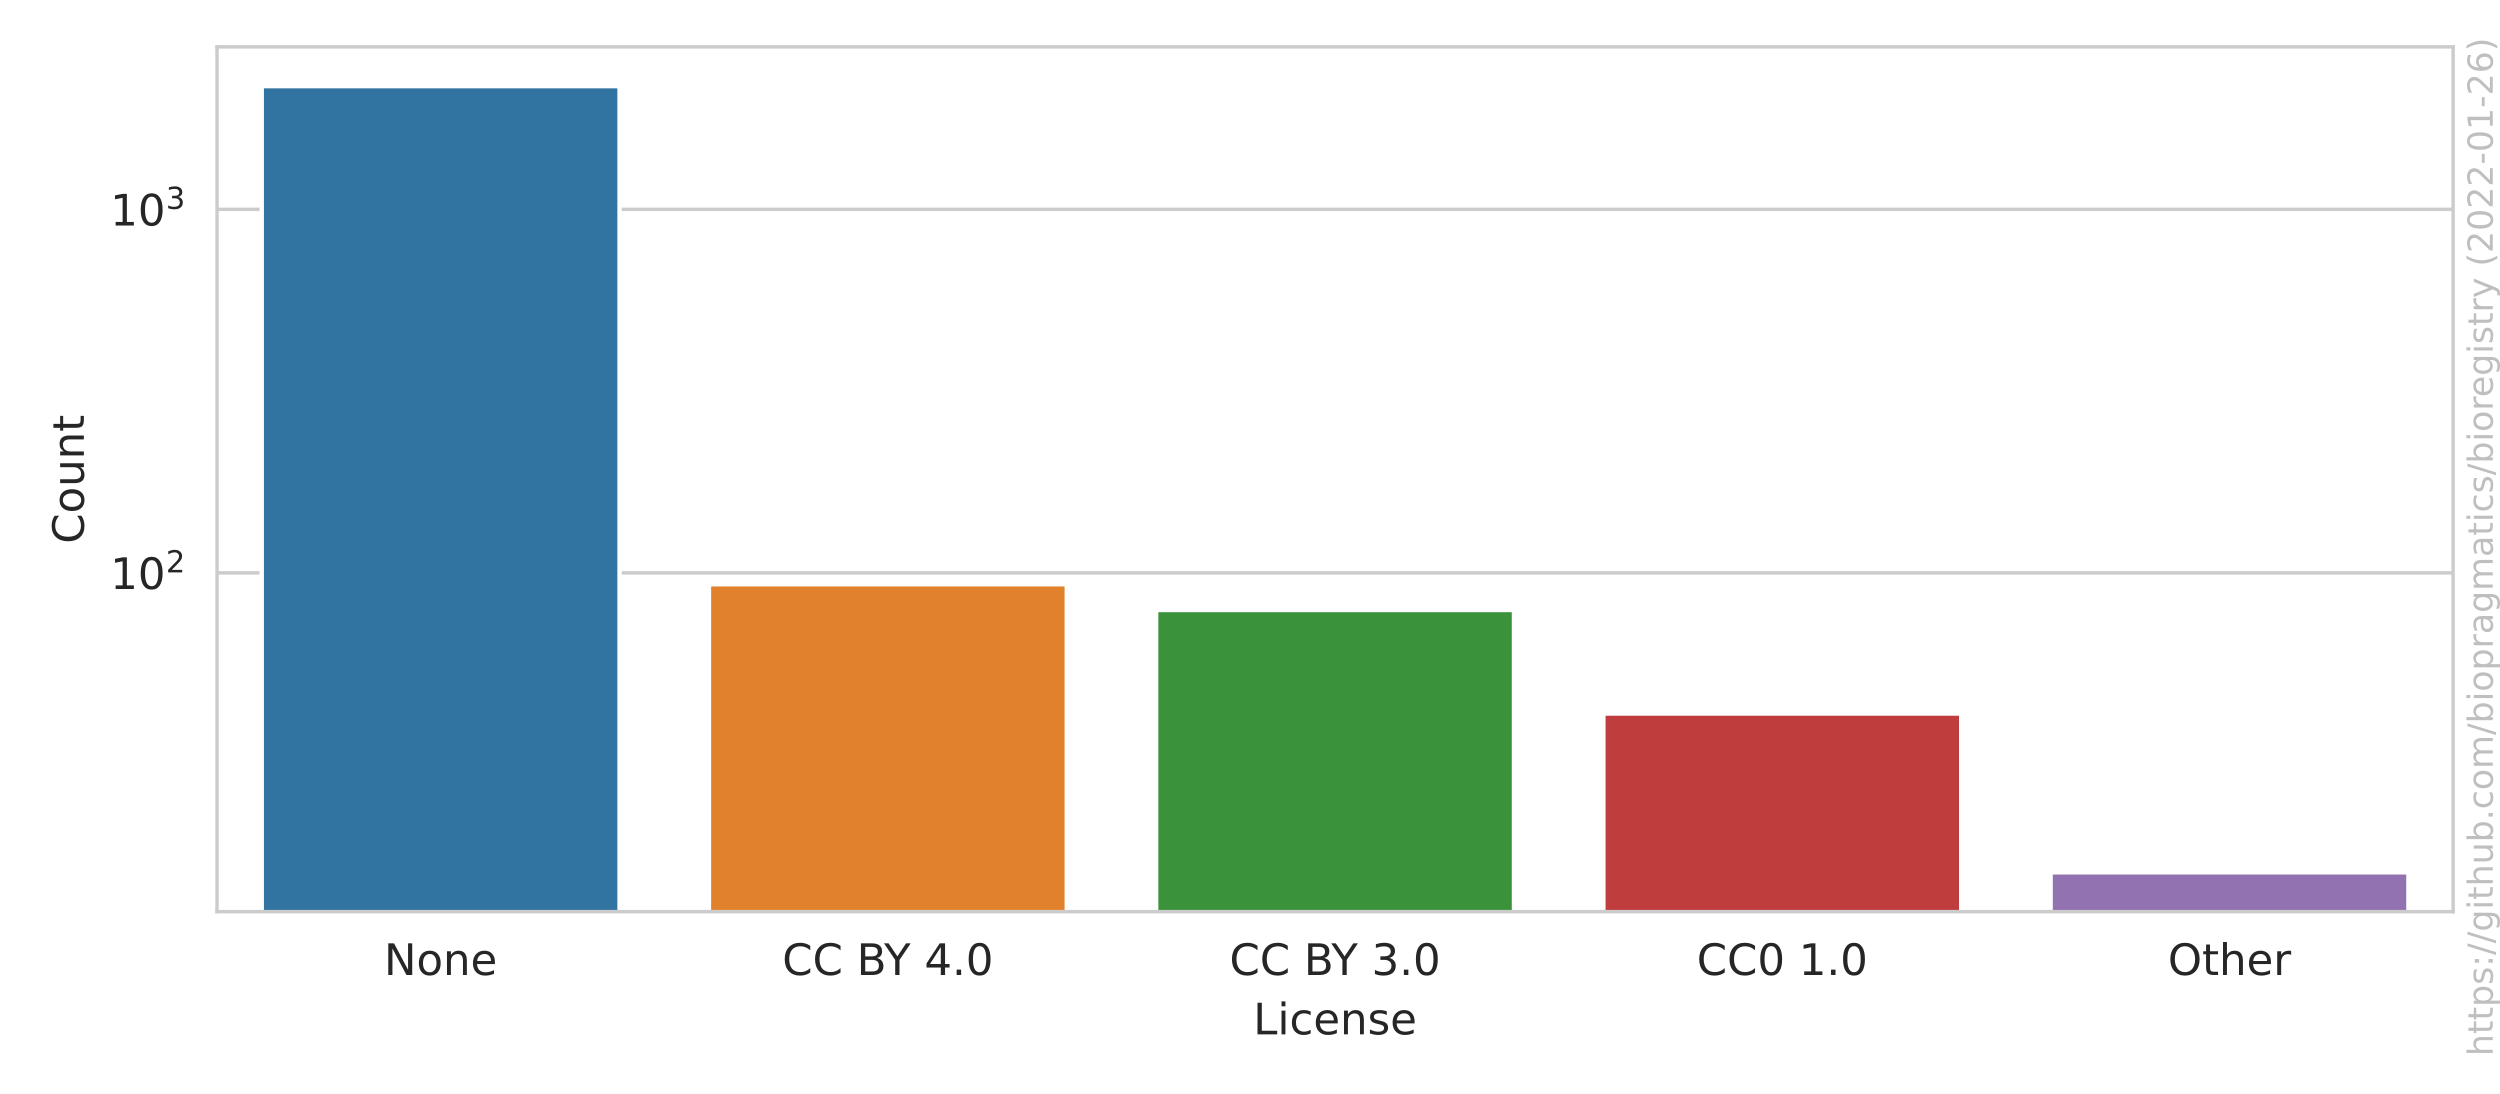
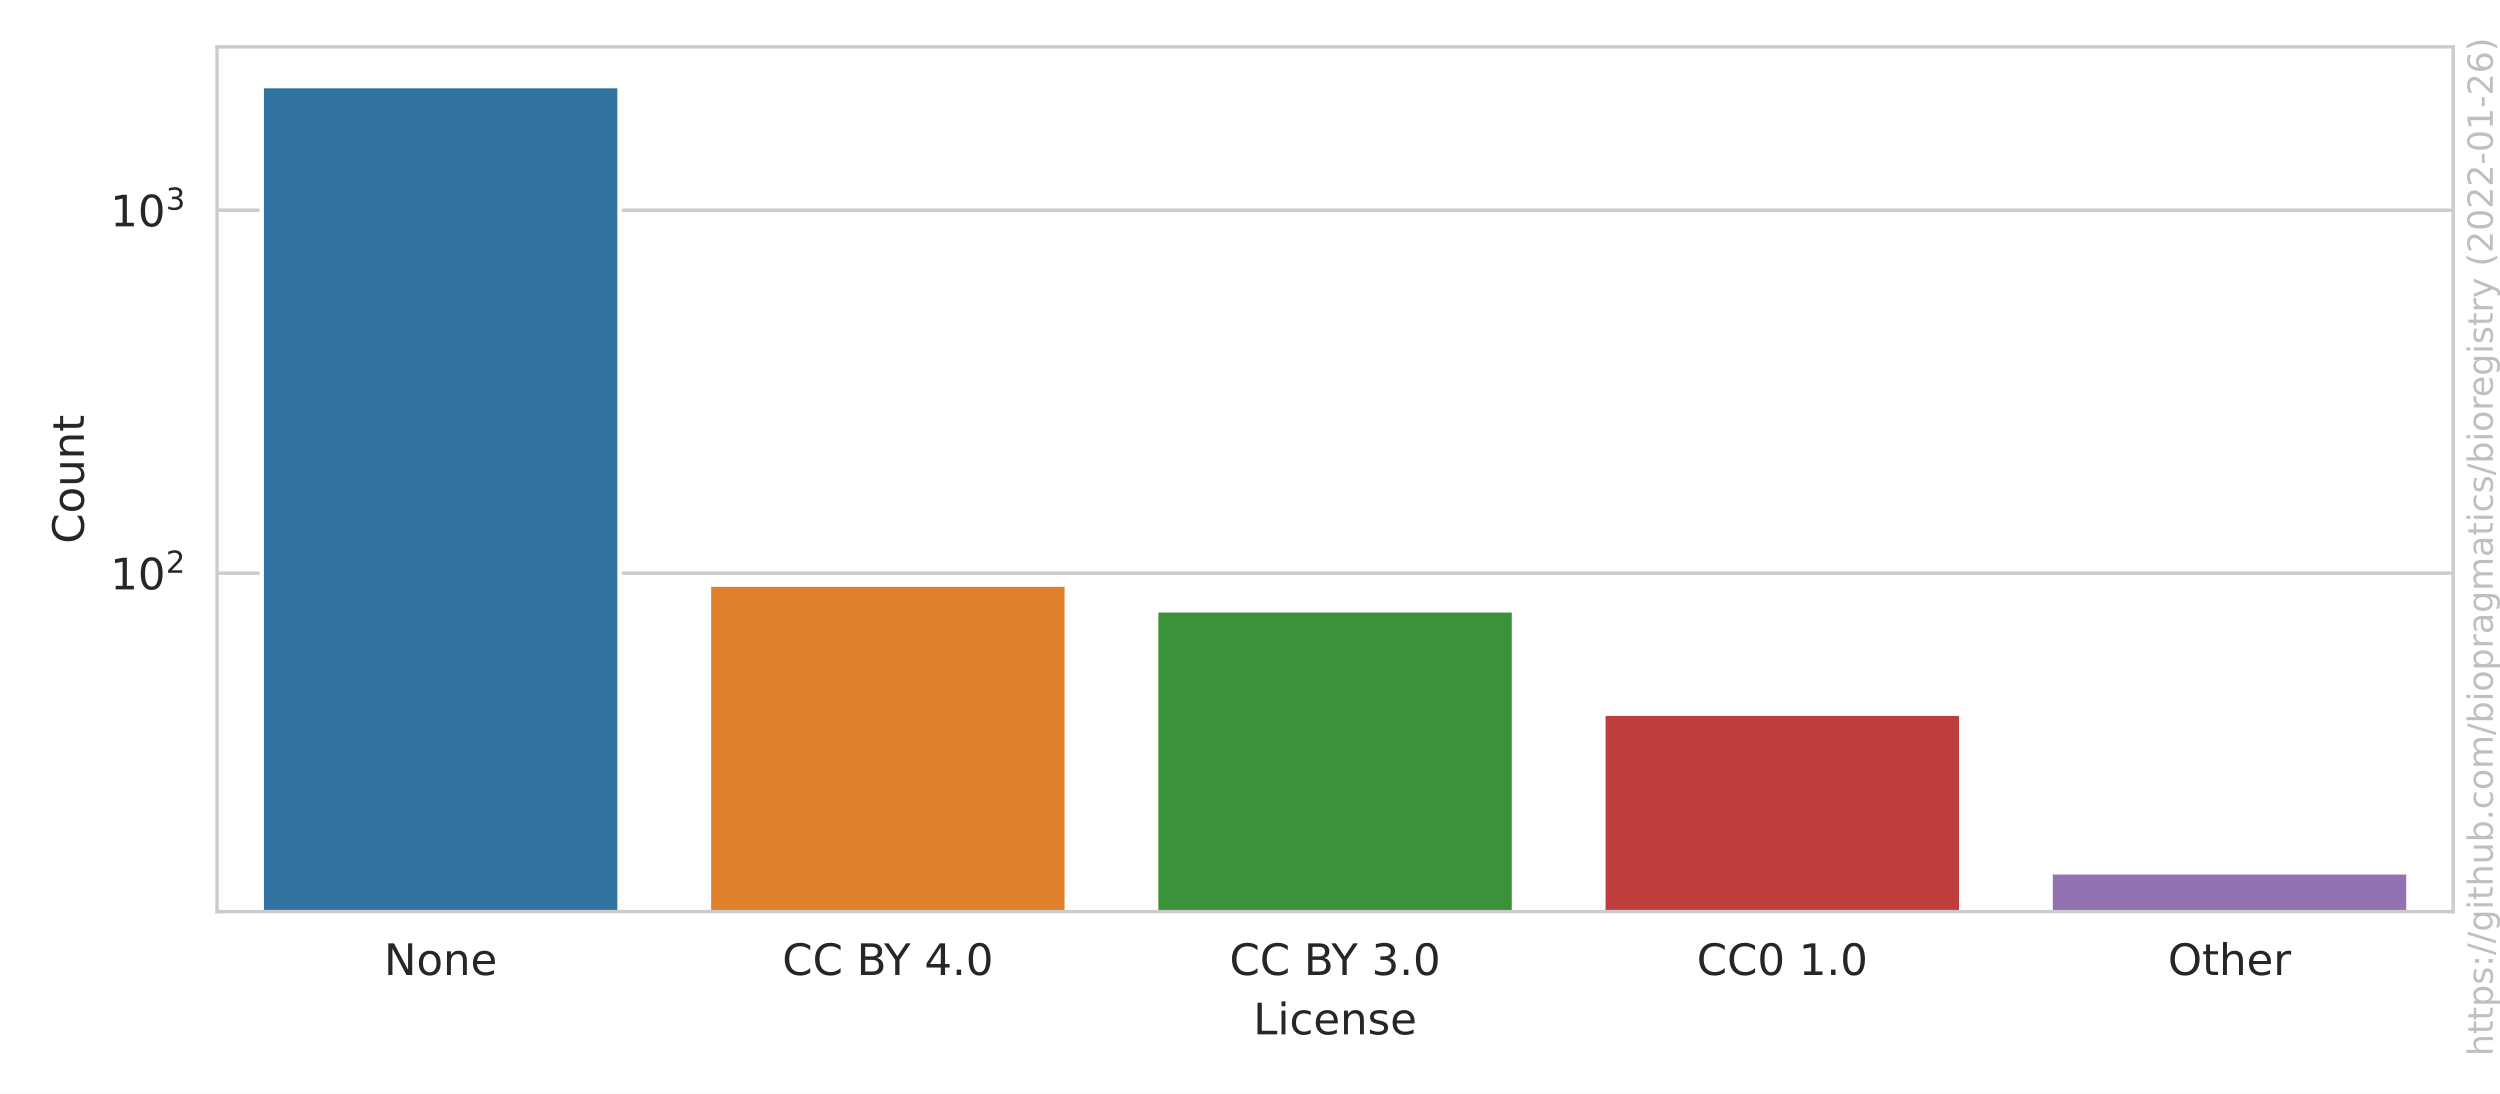
<svg xmlns="http://www.w3.org/2000/svg" xmlns:xlink="http://www.w3.org/1999/xlink" width="576pt" height="252pt" viewBox="0 0 576 252" version="1.1">
  <defs>
    <style type="text/css">*{stroke-linejoin: round; stroke-linecap: butt}</style>
  </defs>
  <g id="figure_1">
    <g id="patch_1">
      <path d="M 0 252  L 576 252  L 576 0  L 0 0  z " style="fill: #ffffff" />
    </g>
    <g id="axes_1">
      <g id="patch_2">
        <path d="M 50.003 210.04  L 565.2 210.04  L 565.2 10.8  L 50.003 10.8  z " style="fill: #ffffff" />
      </g>
      <g id="matplotlib.axis_1">
        <g id="xtick_1">
          <g id="text_1">
            <g style="fill: #262626" transform="translate(88.4771 224.6384)scale(0.1 -0.1)">
              <defs>
                <path id="DejaVuSans-4e" d="M 628 4666  L 1478 4666  L 3547 763  L 3547 4666  L 4159 4666  L 4159 0  L 3309 0  L 1241 3903  L 1241 0  L 628 0  L 628 4666  z " transform="scale(0.015625)" />
                <path id="DejaVuSans-6f" d="M 1959 3097  Q 1497 3097 1228 2736  Q 959 2375 959 1747  Q 959 1119 1226 758  Q 1494 397 1959 397  Q 2419 397 2687 759  Q 2956 1122 2956 1747  Q 2956 2369 2687 2733  Q 2419 3097 1959 3097  z M 1959 3584  Q 2709 3584 3137 3096  Q 3566 2609 3566 1747  Q 3566 888 3137 398  Q 2709 -91 1959 -91  Q 1206 -91 779 398  Q 353 888 353 1747  Q 353 2609 779 3096  Q 1206 3584 1959 3584  z " transform="scale(0.015625)" />
                <path id="DejaVuSans-6e" d="M 3513 2113  L 3513 0  L 2938 0  L 2938 2094  Q 2938 2591 2744 2837  Q 2550 3084 2163 3084  Q 1697 3084 1428 2787  Q 1159 2491 1159 1978  L 1159 0  L 581 0  L 581 3500  L 1159 3500  L 1159 2956  Q 1366 3272 1645 3428  Q 1925 3584 2291 3584  Q 2894 3584 3203 3211  Q 3513 2838 3513 2113  z " transform="scale(0.015625)" />
                <path id="DejaVuSans-65" d="M 3597 1894  L 3597 1613  L 953 1613  Q 991 1019 1311 708  Q 1631 397 2203 397  Q 2534 397 2845 478  Q 3156 559 3463 722  L 3463 178  Q 3153 47 2828 -22  Q 2503 -91 2169 -91  Q 1331 -91 842 396  Q 353 884 353 1716  Q 353 2575 817 3079  Q 1281 3584 2069 3584  Q 2775 3584 3186 3129  Q 3597 2675 3597 1894  z M 3022 2063  Q 3016 2534 2758 2815  Q 2500 3097 2075 3097  Q 1594 3097 1305 2825  Q 1016 2553 972 2059  L 3022 2063  z " transform="scale(0.015625)" />
              </defs>
              <use xlink:href="#DejaVuSans-4e" />
              <use xlink:href="#DejaVuSans-6f" x="74.805" />
              <use xlink:href="#DejaVuSans-6e" x="135.986" />
              <use xlink:href="#DejaVuSans-65" x="199.365" />
            </g>
          </g>
        </g>
        <g id="xtick_2">
          <g id="text_2">
            <g style="fill: #262626" transform="translate(180.24 224.6384)scale(0.1 -0.1)">
              <defs>
                <path id="DejaVuSans-43" d="M 4122 4306  L 4122 3641  Q 3803 3938 3442 4084  Q 3081 4231 2675 4231  Q 1875 4231 1450 3742  Q 1025 3253 1025 2328  Q 1025 1406 1450 917  Q 1875 428 2675 428  Q 3081 428 3442 575  Q 3803 722 4122 1019  L 4122 359  Q 3791 134 3420 21  Q 3050 -91 2638 -91  Q 1578 -91 968 557  Q 359 1206 359 2328  Q 359 3453 968 4101  Q 1578 4750 2638 4750  Q 3056 4750 3426 4639  Q 3797 4528 4122 4306  z " transform="scale(0.015625)" />
                <path id="DejaVuSans-20" transform="scale(0.015625)" />
                <path id="DejaVuSans-42" d="M 1259 2228  L 1259 519  L 2272 519  Q 2781 519 3026 730  Q 3272 941 3272 1375  Q 3272 1813 3026 2020  Q 2781 2228 2272 2228  L 1259 2228  z M 1259 4147  L 1259 2741  L 2194 2741  Q 2656 2741 2882 2914  Q 3109 3088 3109 3444  Q 3109 3797 2882 3972  Q 2656 4147 2194 4147  L 1259 4147  z M 628 4666  L 2241 4666  Q 2963 4666 3353 4366  Q 3744 4066 3744 3513  Q 3744 3084 3544 2831  Q 3344 2578 2956 2516  Q 3422 2416 3680 2098  Q 3938 1781 3938 1306  Q 3938 681 3513 340  Q 3088 0 2303 0  L 628 0  L 628 4666  z " transform="scale(0.015625)" />
                <path id="DejaVuSans-59" d="M -13 4666  L 666 4666  L 1959 2747  L 3244 4666  L 3922 4666  L 2272 2222  L 2272 0  L 1638 0  L 1638 2222  L -13 4666  z " transform="scale(0.015625)" />
                <path id="DejaVuSans-34" d="M 2419 4116  L 825 1625  L 2419 1625  L 2419 4116  z M 2253 4666  L 3047 4666  L 3047 1625  L 3713 1625  L 3713 1100  L 3047 1100  L 3047 0  L 2419 0  L 2419 1100  L 313 1100  L 313 1709  L 2253 4666  z " transform="scale(0.015625)" />
                <path id="DejaVuSans-2e" d="M 684 794  L 1344 794  L 1344 0  L 684 0  L 684 794  z " transform="scale(0.015625)" />
                <path id="DejaVuSans-30" d="M 2034 4250  Q 1547 4250 1301 3770  Q 1056 3291 1056 2328  Q 1056 1369 1301 889  Q 1547 409 2034 409  Q 2525 409 2770 889  Q 3016 1369 3016 2328  Q 3016 3291 2770 3770  Q 2525 4250 2034 4250  z M 2034 4750  Q 2819 4750 3233 4129  Q 3647 3509 3647 2328  Q 3647 1150 3233 529  Q 2819 -91 2034 -91  Q 1250 -91 836 529  Q 422 1150 422 2328  Q 422 3509 836 4129  Q 1250 4750 2034 4750  z " transform="scale(0.015625)" />
              </defs>
              <use xlink:href="#DejaVuSans-43" />
              <use xlink:href="#DejaVuSans-43" x="69.824" />
              <use xlink:href="#DejaVuSans-20" x="139.648" />
              <use xlink:href="#DejaVuSans-42" x="171.436" />
              <use xlink:href="#DejaVuSans-59" x="234.539" />
              <use xlink:href="#DejaVuSans-20" x="295.623" />
              <use xlink:href="#DejaVuSans-34" x="327.41" />
              <use xlink:href="#DejaVuSans-2e" x="391.033" />
              <use xlink:href="#DejaVuSans-30" x="422.82" />
            </g>
          </g>
        </g>
        <g id="xtick_3">
          <g id="text_3">
            <g style="fill: #262626" transform="translate(283.2795 224.6384)scale(0.1 -0.1)">
              <defs>
                <path id="DejaVuSans-33" d="M 2597 2516  Q 3050 2419 3304 2112  Q 3559 1806 3559 1356  Q 3559 666 3084 287  Q 2609 -91 1734 -91  Q 1441 -91 1130 -33  Q 819 25 488 141  L 488 750  Q 750 597 1062 519  Q 1375 441 1716 441  Q 2309 441 2620 675  Q 2931 909 2931 1356  Q 2931 1769 2642 2001  Q 2353 2234 1838 2234  L 1294 2234  L 1294 2753  L 1863 2753  Q 2328 2753 2575 2939  Q 2822 3125 2822 3475  Q 2822 3834 2567 4026  Q 2313 4219 1838 4219  Q 1578 4219 1281 4162  Q 984 4106 628 3988  L 628 4550  Q 988 4650 1302 4700  Q 1616 4750 1894 4750  Q 2613 4750 3031 4423  Q 3450 4097 3450 3541  Q 3450 3153 3228 2886  Q 3006 2619 2597 2516  z " transform="scale(0.015625)" />
              </defs>
              <use xlink:href="#DejaVuSans-43" />
              <use xlink:href="#DejaVuSans-43" x="69.824" />
              <use xlink:href="#DejaVuSans-20" x="139.648" />
              <use xlink:href="#DejaVuSans-42" x="171.436" />
              <use xlink:href="#DejaVuSans-59" x="234.539" />
              <use xlink:href="#DejaVuSans-20" x="295.623" />
              <use xlink:href="#DejaVuSans-33" x="327.41" />
              <use xlink:href="#DejaVuSans-2e" x="391.033" />
              <use xlink:href="#DejaVuSans-30" x="422.82" />
            </g>
          </g>
        </g>
        <g id="xtick_4">
          <g id="text_4">
            <g style="fill: #262626" transform="translate(390.9361 224.6384)scale(0.1 -0.1)">
              <defs>
                <path id="DejaVuSans-31" d="M 794 531  L 1825 531  L 1825 4091  L 703 3866  L 703 4441  L 1819 4666  L 2450 4666  L 2450 531  L 3481 531  L 3481 0  L 794 0  L 794 531  z " transform="scale(0.015625)" />
              </defs>
              <use xlink:href="#DejaVuSans-43" />
              <use xlink:href="#DejaVuSans-43" x="69.824" />
              <use xlink:href="#DejaVuSans-30" x="139.648" />
              <use xlink:href="#DejaVuSans-20" x="203.271" />
              <use xlink:href="#DejaVuSans-31" x="235.059" />
              <use xlink:href="#DejaVuSans-2e" x="298.682" />
              <use xlink:href="#DejaVuSans-30" x="330.469" />
            </g>
          </g>
        </g>
        <g id="xtick_5">
          <g id="text_5">
            <g style="fill: #262626" transform="translate(499.4834 224.6384)scale(0.1 -0.1)">
              <defs>
                <path id="DejaVuSans-4f" d="M 2522 4238  Q 1834 4238 1429 3725  Q 1025 3213 1025 2328  Q 1025 1447 1429 934  Q 1834 422 2522 422  Q 3209 422 3611 934  Q 4013 1447 4013 2328  Q 4013 3213 3611 3725  Q 3209 4238 2522 4238  z M 2522 4750  Q 3503 4750 4090 4092  Q 4678 3434 4678 2328  Q 4678 1225 4090 567  Q 3503 -91 2522 -91  Q 1538 -91 948 565  Q 359 1222 359 2328  Q 359 3434 948 4092  Q 1538 4750 2522 4750  z " transform="scale(0.015625)" />
                <path id="DejaVuSans-74" d="M 1172 4494  L 1172 3500  L 2356 3500  L 2356 3053  L 1172 3053  L 1172 1153  Q 1172 725 1289 603  Q 1406 481 1766 481  L 2356 481  L 2356 0  L 1766 0  Q 1100 0 847 248  Q 594 497 594 1153  L 594 3053  L 172 3053  L 172 3500  L 594 3500  L 594 4494  L 1172 4494  z " transform="scale(0.015625)" />
                <path id="DejaVuSans-68" d="M 3513 2113  L 3513 0  L 2938 0  L 2938 2094  Q 2938 2591 2744 2837  Q 2550 3084 2163 3084  Q 1697 3084 1428 2787  Q 1159 2491 1159 1978  L 1159 0  L 581 0  L 581 4863  L 1159 4863  L 1159 2956  Q 1366 3272 1645 3428  Q 1925 3584 2291 3584  Q 2894 3584 3203 3211  Q 3513 2838 3513 2113  z " transform="scale(0.015625)" />
                <path id="DejaVuSans-72" d="M 2631 2963  Q 2534 3019 2420 3045  Q 2306 3072 2169 3072  Q 1681 3072 1420 2755  Q 1159 2438 1159 1844  L 1159 0  L 581 0  L 581 3500  L 1159 3500  L 1159 2956  Q 1341 3275 1631 3429  Q 1922 3584 2338 3584  Q 2397 3584 2469 3576  Q 2541 3569 2628 3553  L 2631 2963  z " transform="scale(0.015625)" />
              </defs>
              <use xlink:href="#DejaVuSans-4f" />
              <use xlink:href="#DejaVuSans-74" x="78.711" />
              <use xlink:href="#DejaVuSans-68" x="117.92" />
              <use xlink:href="#DejaVuSans-65" x="181.299" />
              <use xlink:href="#DejaVuSans-72" x="242.822" />
            </g>
          </g>
        </g>
        <g id="text_6">
          <g style="fill: #262626" transform="translate(288.7506 238.3166)scale(0.1 -0.1)">
            <defs>
              <path id="DejaVuSans-4c" d="M 628 4666  L 1259 4666  L 1259 531  L 3531 531  L 3531 0  L 628 0  L 628 4666  z " transform="scale(0.015625)" />
              <path id="DejaVuSans-69" d="M 603 3500  L 1178 3500  L 1178 0  L 603 0  L 603 3500  z M 603 4863  L 1178 4863  L 1178 4134  L 603 4134  L 603 4863  z " transform="scale(0.015625)" />
              <path id="DejaVuSans-63" d="M 3122 3366  L 3122 2828  Q 2878 2963 2633 3030  Q 2388 3097 2138 3097  Q 1578 3097 1268 2742  Q 959 2388 959 1747  Q 959 1106 1268 751  Q 1578 397 2138 397  Q 2388 397 2633 464  Q 2878 531 3122 666  L 3122 134  Q 2881 22 2623 -34  Q 2366 -91 2075 -91  Q 1284 -91 818 406  Q 353 903 353 1747  Q 353 2603 823 3093  Q 1294 3584 2113 3584  Q 2378 3584 2631 3529  Q 2884 3475 3122 3366  z " transform="scale(0.015625)" />
              <path id="DejaVuSans-73" d="M 2834 3397  L 2834 2853  Q 2591 2978 2328 3040  Q 2066 3103 1784 3103  Q 1356 3103 1142 2972  Q 928 2841 928 2578  Q 928 2378 1081 2264  Q 1234 2150 1697 2047  L 1894 2003  Q 2506 1872 2764 1633  Q 3022 1394 3022 966  Q 3022 478 2636 193  Q 2250 -91 1575 -91  Q 1294 -91 989 -36  Q 684 19 347 128  L 347 722  Q 666 556 975 473  Q 1284 391 1588 391  Q 1994 391 2212 530  Q 2431 669 2431 922  Q 2431 1156 2273 1281  Q 2116 1406 1581 1522  L 1381 1569  Q 847 1681 609 1914  Q 372 2147 372 2553  Q 372 3047 722 3315  Q 1072 3584 1716 3584  Q 2034 3584 2315 3537  Q 2597 3491 2834 3397  z " transform="scale(0.015625)" />
            </defs>
            <use xlink:href="#DejaVuSans-4c" />
            <use xlink:href="#DejaVuSans-69" x="55.713" />
            <use xlink:href="#DejaVuSans-63" x="83.496" />
            <use xlink:href="#DejaVuSans-65" x="138.477" />
            <use xlink:href="#DejaVuSans-6e" x="200" />
            <use xlink:href="#DejaVuSans-73" x="263.379" />
            <use xlink:href="#DejaVuSans-65" x="315.479" />
          </g>
        </g>
      </g>
      <g id="matplotlib.axis_2">
        <g id="ytick_1">
          <g id="line2d_1">
-             <path d="M 50.003 131.983  L 565.2 131.983  " clip-path="url(#p89d8e77453)" style="fill: none; stroke: #cccccc; stroke-width: 0.8; stroke-linecap: round" />
+             <path d="M 50.003 132.071  L 565.2 132.071  " clip-path="url(#p89d8e77453)" style="fill: none; stroke: #cccccc; stroke-width: 0.8; stroke-linecap: round" />
          </g>
          <g id="text_7">
-             <g style="fill: #262626" transform="translate(25.40269 135.7821)scale(0.1 -0.1)">
+             <g style="fill: #262626" transform="translate(25.40269 135.8706)scale(0.1 -0.1)">
              <defs>
                <path id="DejaVuSans-32" d="M 1228 531  L 3431 531  L 3431 0  L 469 0  L 469 531  Q 828 903 1448 1529  Q 2069 2156 2228 2338  Q 2531 2678 2651 2914  Q 2772 3150 2772 3378  Q 2772 3750 2511 3984  Q 2250 4219 1831 4219  Q 1534 4219 1204 4116  Q 875 4013 500 3803  L 500 4441  Q 881 4594 1212 4672  Q 1544 4750 1819 4750  Q 2544 4750 2975 4387  Q 3406 4025 3406 3419  Q 3406 3131 3298 2873  Q 3191 2616 2906 2266  Q 2828 2175 2409 1742  Q 1991 1309 1228 531  z " transform="scale(0.015625)" />
              </defs>
              <use xlink:href="#DejaVuSans-31" transform="translate(0 0.765625)" />
              <use xlink:href="#DejaVuSans-30" transform="translate(63.62305 0.765625)" />
              <use xlink:href="#DejaVuSans-32" transform="translate(128.2031 39.04688)scale(0.7)" />
            </g>
          </g>
        </g>
        <g id="ytick_2">
          <g id="line2d_2">
-             <path d="M 50.003 48.235  L 565.2 48.235  " clip-path="url(#p89d8e77453)" style="fill: none; stroke: #cccccc; stroke-width: 0.8; stroke-linecap: round" />
+             <path d="M 50.003 48.431  L 565.2 48.431  " clip-path="url(#p89d8e77453)" style="fill: none; stroke: #cccccc; stroke-width: 0.8; stroke-linecap: round" />
          </g>
          <g id="text_8">
-             <g style="fill: #262626" transform="translate(25.40269 52.03401)scale(0.1 -0.1)">
+             <g style="fill: #262626" transform="translate(25.40269 52.22993)scale(0.1 -0.1)">
              <use xlink:href="#DejaVuSans-31" transform="translate(0 0.765625)" />
              <use xlink:href="#DejaVuSans-30" transform="translate(63.62305 0.765625)" />
              <use xlink:href="#DejaVuSans-33" transform="translate(128.2031 39.04688)scale(0.7)" />
            </g>
          </g>
        </g>
        <g id="ytick_3" />
        <g id="ytick_4" />
        <g id="ytick_5" />
        <g id="ytick_6" />
        <g id="ytick_7" />
        <g id="ytick_8" />
        <g id="ytick_9" />
        <g id="ytick_10" />
        <g id="ytick_11" />
        <g id="ytick_12" />
        <g id="ytick_13" />
        <g id="ytick_14" />
        <g id="ytick_15" />
        <g id="ytick_16" />
        <g id="ytick_17" />
        <g id="ytick_18" />
        <g id="ytick_19" />
        <g id="text_9">
          <g style="fill: #262626" transform="translate(19.323 125.2684)rotate(-90)scale(0.1 -0.1)">
            <defs>
              <path id="DejaVuSans-75" d="M 544 1381  L 544 3500  L 1119 3500  L 1119 1403  Q 1119 906 1312 657  Q 1506 409 1894 409  Q 2359 409 2629 706  Q 2900 1003 2900 1516  L 2900 3500  L 3475 3500  L 3475 0  L 2900 0  L 2900 538  Q 2691 219 2414 64  Q 2138 -91 1772 -91  Q 1169 -91 856 284  Q 544 659 544 1381  z M 1991 3584  L 1991 3584  z " transform="scale(0.015625)" />
            </defs>
            <use xlink:href="#DejaVuSans-43" />
            <use xlink:href="#DejaVuSans-6f" x="69.824" />
            <use xlink:href="#DejaVuSans-75" x="131.006" />
            <use xlink:href="#DejaVuSans-6e" x="194.385" />
            <use xlink:href="#DejaVuSans-74" x="257.764" />
          </g>
        </g>
      </g>
      <g id="patch_3">
-         <path d="M 60.307 84047.551  L 142.738 84047.551  L 142.738 19.856  L 60.307 19.856  z " clip-path="url(#p89d8e77453)" style="fill: #3274a1; stroke: #ffffff; stroke-linejoin: miter" />
+         <path d="M 60.307 83940.007  L 142.738 83940.007  L 142.738 19.856  L 60.307 19.856  z " clip-path="url(#p89d8e77453)" style="fill: #3274a1; stroke: #ffffff; stroke-linejoin: miter" />
      </g>
      <g id="patch_4">
-         <path d="M 163.346 84047.551  L 245.778 84047.551  L 245.778 134.622  L 163.346 134.622  z " clip-path="url(#p89d8e77453)" style="fill: #e1812c; stroke: #ffffff; stroke-linejoin: miter" />
+         <path d="M 163.346 83940.007  L 245.778 83940.007  L 245.778 134.707  L 163.346 134.707  z " clip-path="url(#p89d8e77453)" style="fill: #e1812c; stroke: #ffffff; stroke-linejoin: miter" />
      </g>
      <g id="patch_5">
-         <path d="M 266.386 84047.551  L 348.817 84047.551  L 348.817 140.556  L 266.386 140.556  z " clip-path="url(#p89d8e77453)" style="fill: #3a923a; stroke: #ffffff; stroke-linejoin: miter" />
+         <path d="M 266.386 83940.007  L 348.817 83940.007  L 348.817 140.634  L 266.386 140.634  z " clip-path="url(#p89d8e77453)" style="fill: #3a923a; stroke: #ffffff; stroke-linejoin: miter" />
      </g>
      <g id="patch_6">
-         <path d="M 369.425 84047.551  L 451.857 84047.551  L 451.857 164.411  L 369.425 164.411  z " clip-path="url(#p89d8e77453)" style="fill: #c03d3e; stroke: #ffffff; stroke-linejoin: miter" />
+         <path d="M 369.425 83940.007  L 451.857 83940.007  L 451.857 164.458  L 369.425 164.458  z " clip-path="url(#p89d8e77453)" style="fill: #c03d3e; stroke: #ffffff; stroke-linejoin: miter" />
      </g>
      <g id="patch_7">
-         <path d="M 472.464 84047.551  L 554.896 84047.551  L 554.896 200.984  L 472.464 200.984  z " clip-path="url(#p89d8e77453)" style="fill: #9372b2; stroke: #ffffff; stroke-linejoin: miter" />
+         <path d="M 472.464 83940.007  L 554.896 83940.007  L 554.896 200.984  L 472.464 200.984  z " clip-path="url(#p89d8e77453)" style="fill: #9372b2; stroke: #ffffff; stroke-linejoin: miter" />
      </g>
      <g id="patch_8">
        <path d="M 50.003 210.04  L 50.003 10.8  " style="fill: none; stroke: #cccccc; stroke-width: 0.8; stroke-linejoin: miter; stroke-linecap: square" />
      </g>
      <g id="patch_9">
        <path d="M 565.2 210.04  L 565.2 10.8  " style="fill: none; stroke: #cccccc; stroke-width: 0.8; stroke-linejoin: miter; stroke-linecap: square" />
      </g>
      <g id="patch_10">
        <path d="M 50.003 210.04  L 565.2 210.04  " style="fill: none; stroke: #cccccc; stroke-width: 0.8; stroke-linejoin: miter; stroke-linecap: square" />
      </g>
      <g id="patch_11">
        <path d="M 50.003 10.8  L 565.2 10.8  " style="fill: none; stroke: #cccccc; stroke-width: 0.8; stroke-linejoin: miter; stroke-linecap: square" />
      </g>
    </g>
    <g id="text_10">
      <g style="fill: #808080; opacity: 0.5" transform="translate(574.3362 243.3237)rotate(-90)scale(0.08 -0.08)">
        <defs>
          <path id="DejaVuSans-70" d="M 1159 525  L 1159 -1331  L 581 -1331  L 581 3500  L 1159 3500  L 1159 2969  Q 1341 3281 1617 3432  Q 1894 3584 2278 3584  Q 2916 3584 3314 3078  Q 3713 2572 3713 1747  Q 3713 922 3314 415  Q 2916 -91 2278 -91  Q 1894 -91 1617 61  Q 1341 213 1159 525  z M 3116 1747  Q 3116 2381 2855 2742  Q 2594 3103 2138 3103  Q 1681 3103 1420 2742  Q 1159 2381 1159 1747  Q 1159 1113 1420 752  Q 1681 391 2138 391  Q 2594 391 2855 752  Q 3116 1113 3116 1747  z " transform="scale(0.015625)" />
          <path id="DejaVuSans-3a" d="M 750 794  L 1409 794  L 1409 0  L 750 0  L 750 794  z M 750 3309  L 1409 3309  L 1409 2516  L 750 2516  L 750 3309  z " transform="scale(0.015625)" />
          <path id="DejaVuSans-2f" d="M 1625 4666  L 2156 4666  L 531 -594  L 0 -594  L 1625 4666  z " transform="scale(0.015625)" />
          <path id="DejaVuSans-67" d="M 2906 1791  Q 2906 2416 2648 2759  Q 2391 3103 1925 3103  Q 1463 3103 1205 2759  Q 947 2416 947 1791  Q 947 1169 1205 825  Q 1463 481 1925 481  Q 2391 481 2648 825  Q 2906 1169 2906 1791  z M 3481 434  Q 3481 -459 3084 -895  Q 2688 -1331 1869 -1331  Q 1566 -1331 1297 -1286  Q 1028 -1241 775 -1147  L 775 -588  Q 1028 -725 1275 -790  Q 1522 -856 1778 -856  Q 2344 -856 2625 -561  Q 2906 -266 2906 331  L 2906 616  Q 2728 306 2450 153  Q 2172 0 1784 0  Q 1141 0 747 490  Q 353 981 353 1791  Q 353 2603 747 3093  Q 1141 3584 1784 3584  Q 2172 3584 2450 3431  Q 2728 3278 2906 2969  L 2906 3500  L 3481 3500  L 3481 434  z " transform="scale(0.015625)" />
          <path id="DejaVuSans-62" d="M 3116 1747  Q 3116 2381 2855 2742  Q 2594 3103 2138 3103  Q 1681 3103 1420 2742  Q 1159 2381 1159 1747  Q 1159 1113 1420 752  Q 1681 391 2138 391  Q 2594 391 2855 752  Q 3116 1113 3116 1747  z M 1159 2969  Q 1341 3281 1617 3432  Q 1894 3584 2278 3584  Q 2916 3584 3314 3078  Q 3713 2572 3713 1747  Q 3713 922 3314 415  Q 2916 -91 2278 -91  Q 1894 -91 1617 61  Q 1341 213 1159 525  L 1159 0  L 581 0  L 581 4863  L 1159 4863  L 1159 2969  z " transform="scale(0.015625)" />
          <path id="DejaVuSans-6d" d="M 3328 2828  Q 3544 3216 3844 3400  Q 4144 3584 4550 3584  Q 5097 3584 5394 3201  Q 5691 2819 5691 2113  L 5691 0  L 5113 0  L 5113 2094  Q 5113 2597 4934 2840  Q 4756 3084 4391 3084  Q 3944 3084 3684 2787  Q 3425 2491 3425 1978  L 3425 0  L 2847 0  L 2847 2094  Q 2847 2600 2669 2842  Q 2491 3084 2119 3084  Q 1678 3084 1418 2786  Q 1159 2488 1159 1978  L 1159 0  L 581 0  L 581 3500  L 1159 3500  L 1159 2956  Q 1356 3278 1631 3431  Q 1906 3584 2284 3584  Q 2666 3584 2933 3390  Q 3200 3197 3328 2828  z " transform="scale(0.015625)" />
          <path id="DejaVuSans-61" d="M 2194 1759  Q 1497 1759 1228 1600  Q 959 1441 959 1056  Q 959 750 1161 570  Q 1363 391 1709 391  Q 2188 391 2477 730  Q 2766 1069 2766 1631  L 2766 1759  L 2194 1759  z M 3341 1997  L 3341 0  L 2766 0  L 2766 531  Q 2569 213 2275 61  Q 1981 -91 1556 -91  Q 1019 -91 701 211  Q 384 513 384 1019  Q 384 1609 779 1909  Q 1175 2209 1959 2209  L 2766 2209  L 2766 2266  Q 2766 2663 2505 2880  Q 2244 3097 1772 3097  Q 1472 3097 1187 3025  Q 903 2953 641 2809  L 641 3341  Q 956 3463 1253 3523  Q 1550 3584 1831 3584  Q 2591 3584 2966 3190  Q 3341 2797 3341 1997  z " transform="scale(0.015625)" />
          <path id="DejaVuSans-79" d="M 2059 -325  Q 1816 -950 1584 -1140  Q 1353 -1331 966 -1331  L 506 -1331  L 506 -850  L 844 -850  Q 1081 -850 1212 -737  Q 1344 -625 1503 -206  L 1606 56  L 191 3500  L 800 3500  L 1894 763  L 2988 3500  L 3597 3500  L 2059 -325  z " transform="scale(0.015625)" />
          <path id="DejaVuSans-28" d="M 1984 4856  Q 1566 4138 1362 3434  Q 1159 2731 1159 2009  Q 1159 1288 1364 580  Q 1569 -128 1984 -844  L 1484 -844  Q 1016 -109 783 600  Q 550 1309 550 2009  Q 550 2706 781 3412  Q 1013 4119 1484 4856  L 1984 4856  z " transform="scale(0.015625)" />
          <path id="DejaVuSans-2d" d="M 313 2009  L 1997 2009  L 1997 1497  L 313 1497  L 313 2009  z " transform="scale(0.015625)" />
          <path id="DejaVuSans-36" d="M 2113 2584  Q 1688 2584 1439 2293  Q 1191 2003 1191 1497  Q 1191 994 1439 701  Q 1688 409 2113 409  Q 2538 409 2786 701  Q 3034 994 3034 1497  Q 3034 2003 2786 2293  Q 2538 2584 2113 2584  z M 3366 4563  L 3366 3988  Q 3128 4100 2886 4159  Q 2644 4219 2406 4219  Q 1781 4219 1451 3797  Q 1122 3375 1075 2522  Q 1259 2794 1537 2939  Q 1816 3084 2150 3084  Q 2853 3084 3261 2657  Q 3669 2231 3669 1497  Q 3669 778 3244 343  Q 2819 -91 2113 -91  Q 1303 -91 875 529  Q 447 1150 447 2328  Q 447 3434 972 4092  Q 1497 4750 2381 4750  Q 2619 4750 2861 4703  Q 3103 4656 3366 4563  z " transform="scale(0.015625)" />
          <path id="DejaVuSans-29" d="M 513 4856  L 1013 4856  Q 1481 4119 1714 3412  Q 1947 2706 1947 2009  Q 1947 1309 1714 600  Q 1481 -109 1013 -844  L 513 -844  Q 928 -128 1133 580  Q 1338 1288 1338 2009  Q 1338 2731 1133 3434  Q 928 4138 513 4856  z " transform="scale(0.015625)" />
        </defs>
        <use xlink:href="#DejaVuSans-68" />
        <use xlink:href="#DejaVuSans-74" x="63.379" />
        <use xlink:href="#DejaVuSans-74" x="102.588" />
        <use xlink:href="#DejaVuSans-70" x="141.797" />
        <use xlink:href="#DejaVuSans-73" x="205.273" />
        <use xlink:href="#DejaVuSans-3a" x="257.373" />
        <use xlink:href="#DejaVuSans-2f" x="291.064" />
        <use xlink:href="#DejaVuSans-2f" x="324.756" />
        <use xlink:href="#DejaVuSans-67" x="358.447" />
        <use xlink:href="#DejaVuSans-69" x="421.924" />
        <use xlink:href="#DejaVuSans-74" x="449.707" />
        <use xlink:href="#DejaVuSans-68" x="488.916" />
        <use xlink:href="#DejaVuSans-75" x="552.295" />
        <use xlink:href="#DejaVuSans-62" x="615.674" />
        <use xlink:href="#DejaVuSans-2e" x="679.15" />
        <use xlink:href="#DejaVuSans-63" x="710.938" />
        <use xlink:href="#DejaVuSans-6f" x="765.918" />
        <use xlink:href="#DejaVuSans-6d" x="827.1" />
        <use xlink:href="#DejaVuSans-2f" x="924.512" />
        <use xlink:href="#DejaVuSans-62" x="958.203" />
        <use xlink:href="#DejaVuSans-69" x="1021.68" />
        <use xlink:href="#DejaVuSans-6f" x="1049.463" />
        <use xlink:href="#DejaVuSans-70" x="1110.645" />
        <use xlink:href="#DejaVuSans-72" x="1174.121" />
        <use xlink:href="#DejaVuSans-61" x="1215.234" />
        <use xlink:href="#DejaVuSans-67" x="1276.514" />
        <use xlink:href="#DejaVuSans-6d" x="1339.99" />
        <use xlink:href="#DejaVuSans-61" x="1437.402" />
        <use xlink:href="#DejaVuSans-74" x="1498.682" />
        <use xlink:href="#DejaVuSans-69" x="1537.891" />
        <use xlink:href="#DejaVuSans-63" x="1565.674" />
        <use xlink:href="#DejaVuSans-73" x="1620.654" />
        <use xlink:href="#DejaVuSans-2f" x="1672.754" />
        <use xlink:href="#DejaVuSans-62" x="1706.445" />
        <use xlink:href="#DejaVuSans-69" x="1769.922" />
        <use xlink:href="#DejaVuSans-6f" x="1797.705" />
        <use xlink:href="#DejaVuSans-72" x="1858.887" />
        <use xlink:href="#DejaVuSans-65" x="1897.75" />
        <use xlink:href="#DejaVuSans-67" x="1959.273" />
        <use xlink:href="#DejaVuSans-69" x="2022.75" />
        <use xlink:href="#DejaVuSans-73" x="2050.533" />
        <use xlink:href="#DejaVuSans-74" x="2102.633" />
        <use xlink:href="#DejaVuSans-72" x="2141.842" />
        <use xlink:href="#DejaVuSans-79" x="2182.955" />
        <use xlink:href="#DejaVuSans-20" x="2242.135" />
        <use xlink:href="#DejaVuSans-28" x="2273.922" />
        <use xlink:href="#DejaVuSans-32" x="2312.936" />
        <use xlink:href="#DejaVuSans-30" x="2376.559" />
        <use xlink:href="#DejaVuSans-32" x="2440.182" />
        <use xlink:href="#DejaVuSans-32" x="2503.805" />
        <use xlink:href="#DejaVuSans-2d" x="2567.428" />
        <use xlink:href="#DejaVuSans-30" x="2603.512" />
        <use xlink:href="#DejaVuSans-31" x="2667.135" />
        <use xlink:href="#DejaVuSans-2d" x="2730.758" />
        <use xlink:href="#DejaVuSans-32" x="2766.842" />
        <use xlink:href="#DejaVuSans-36" x="2830.465" />
        <use xlink:href="#DejaVuSans-29" x="2894.088" />
      </g>
    </g>
  </g>
  <defs>
    <clipPath id="p89d8e77453">
      <rect x="50.003" y="10.8" width="515.197" height="199.24" />
    </clipPath>
  </defs>
</svg>
